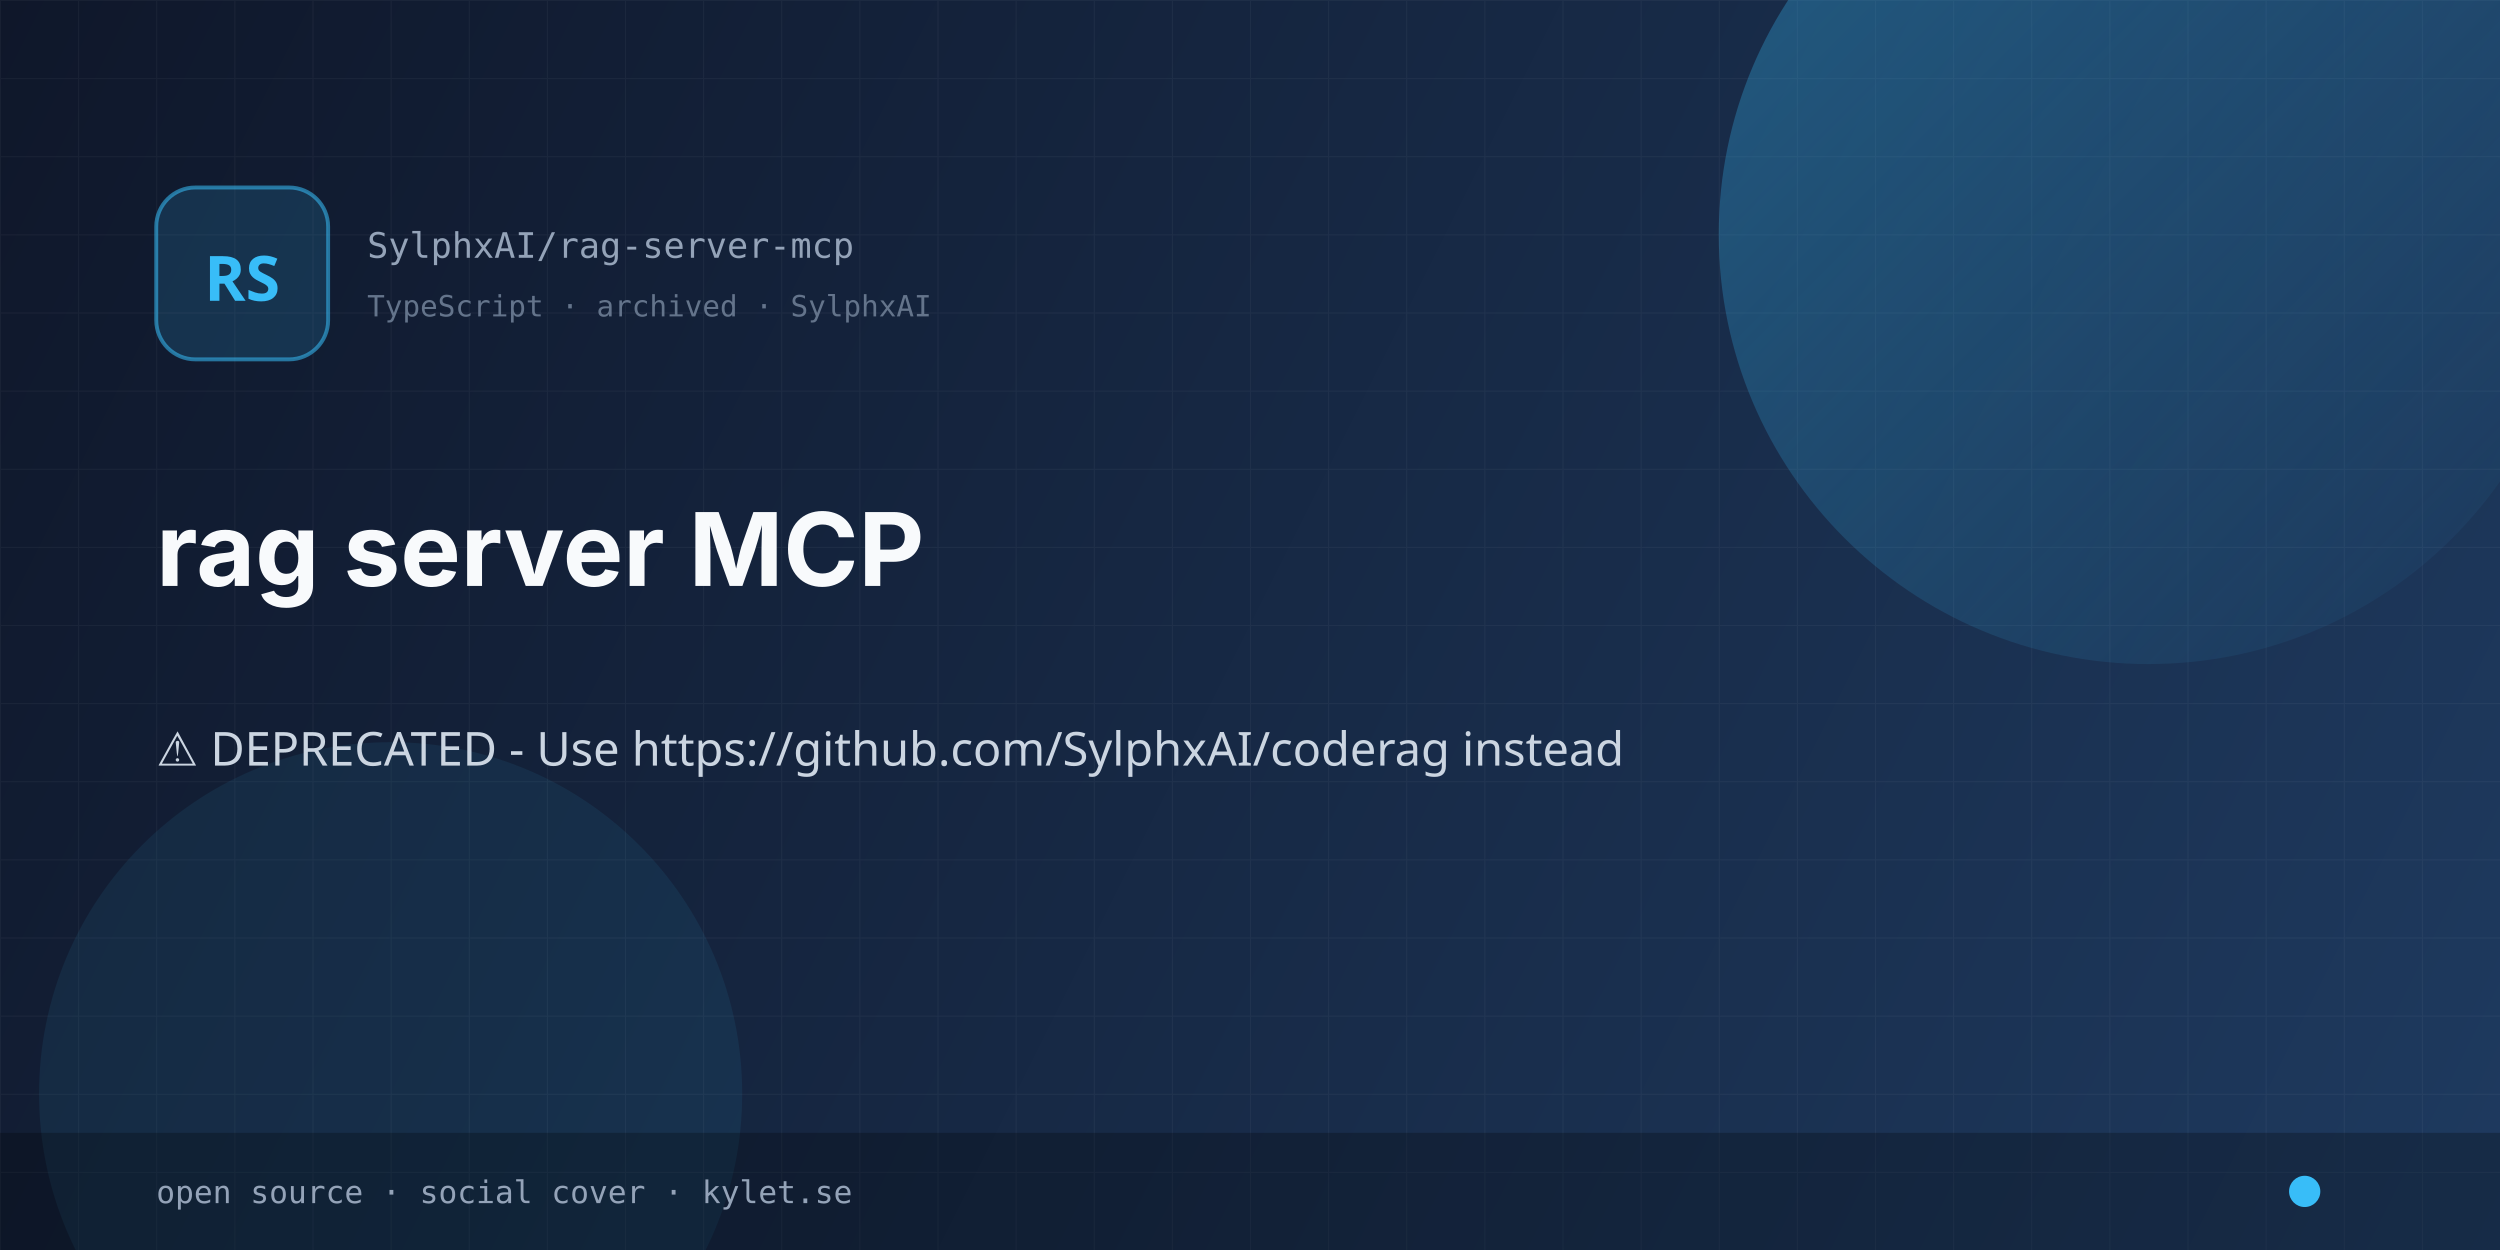
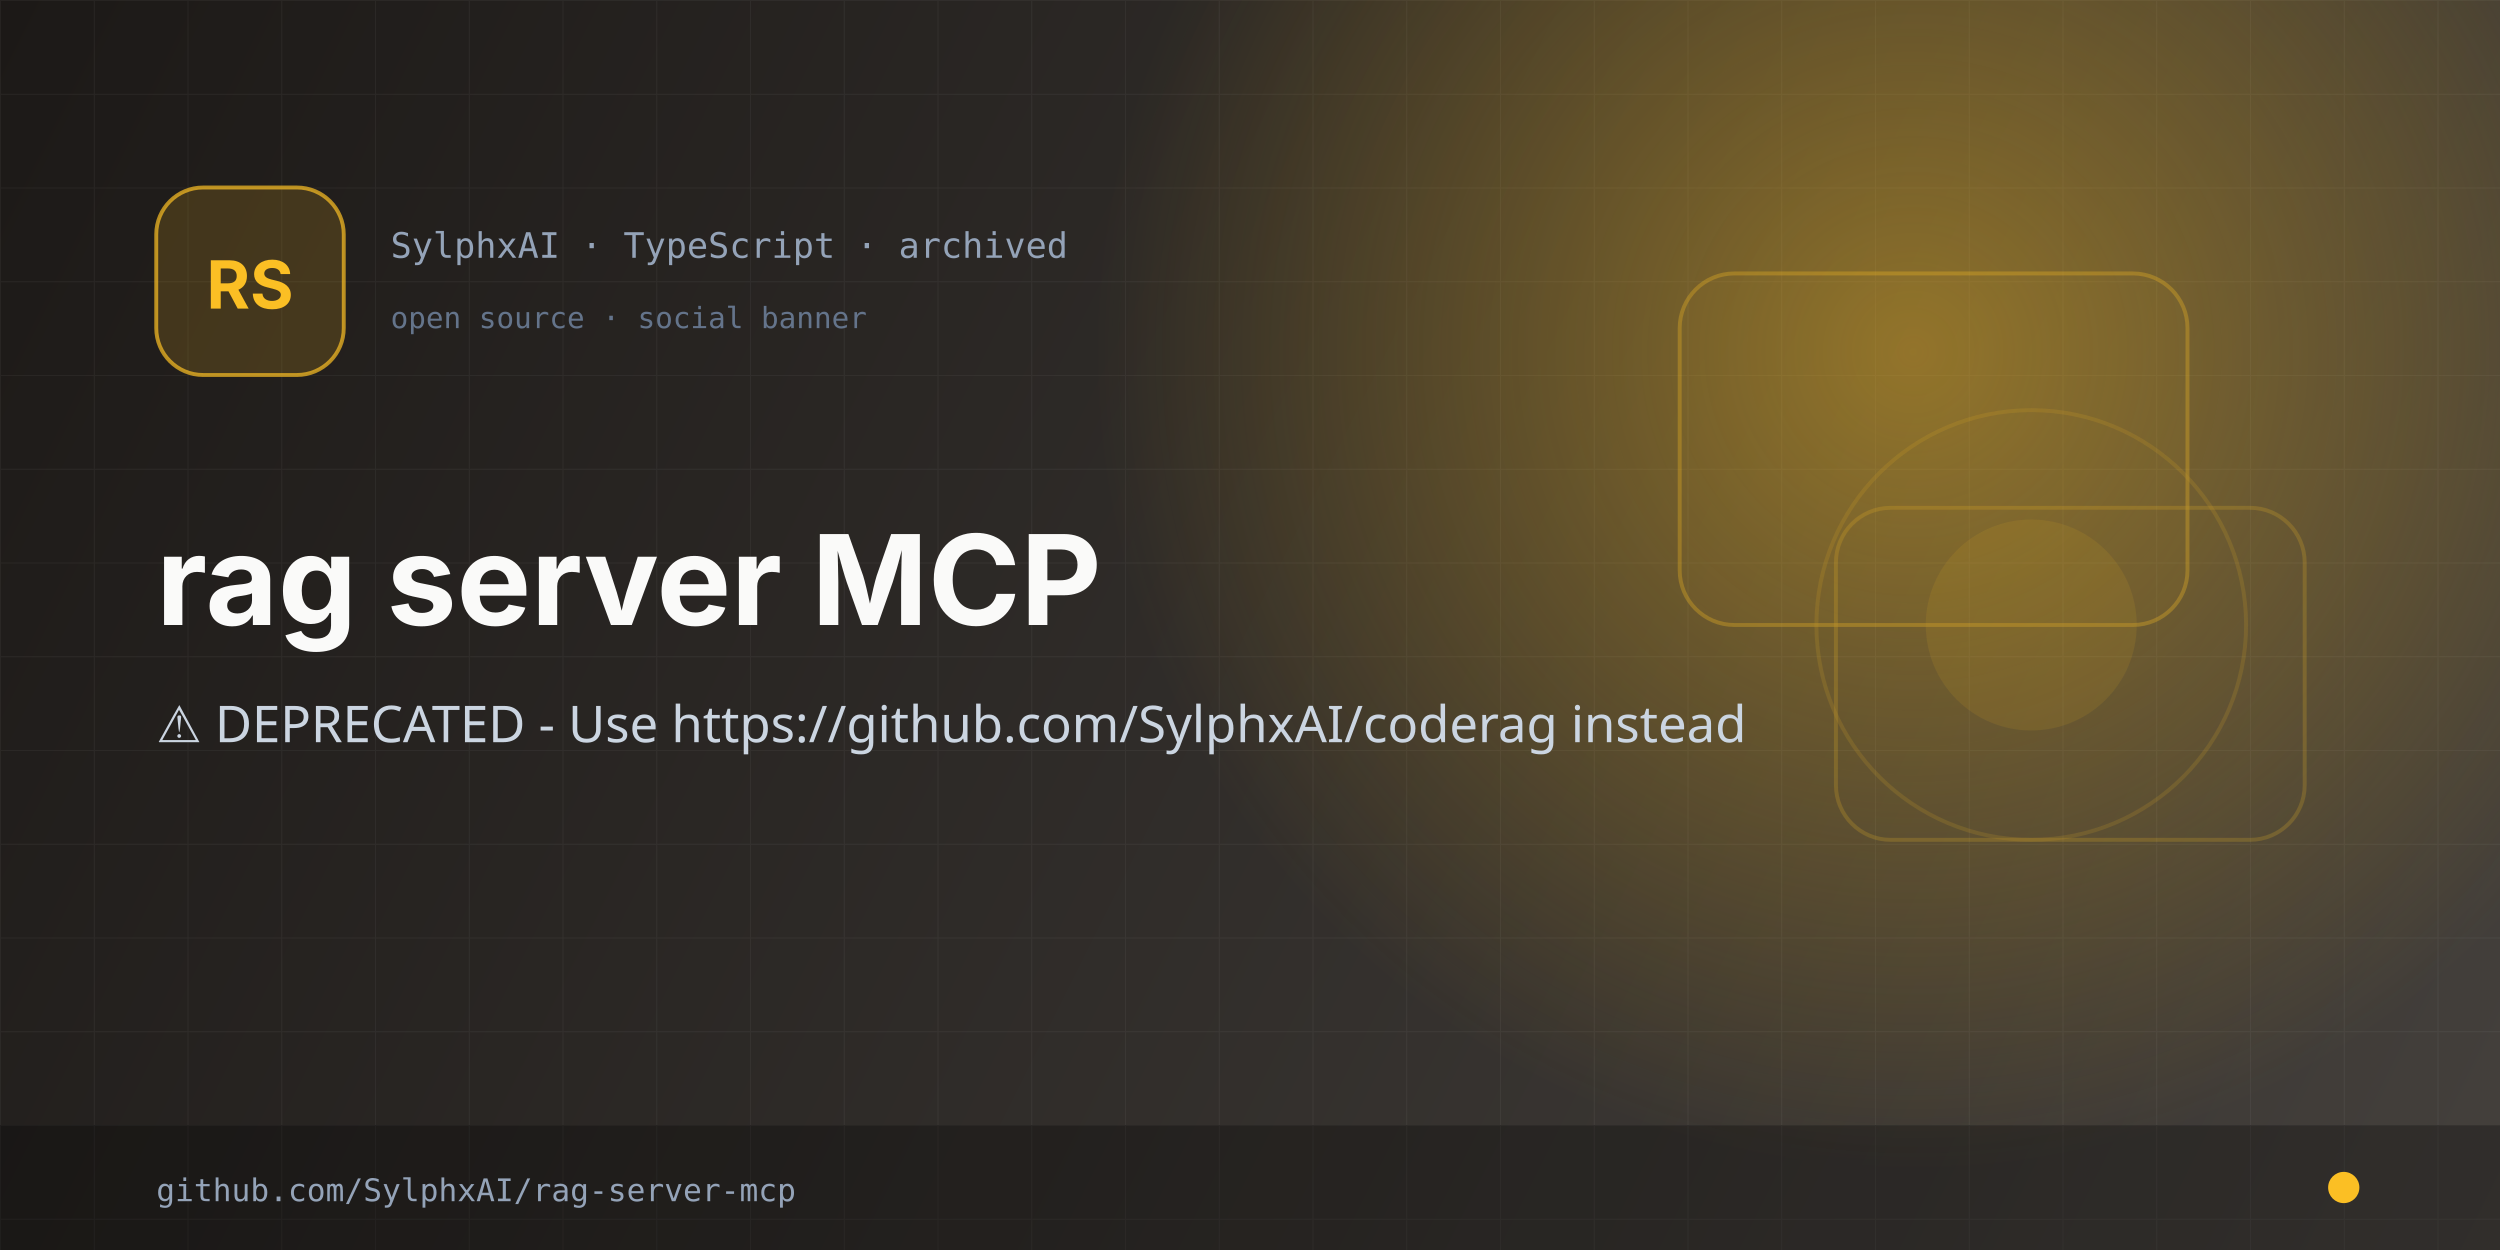
- <svg xmlns="http://www.w3.org/2000/svg" width="1280" height="640" viewBox="0 0 1280 640">
+ <svg xmlns="http://www.w3.org/2000/svg" width="1280" height="640" viewBox="0 0 1280 640" fill="none">
  <defs>
    <linearGradient id="bg" x1="0" y1="0" x2="1280" y2="640" gradientUnits="userSpaceOnUse">
-       <stop offset="0%" stop-color="#0f172a" />
-       <stop offset="100%" stop-color="#1e3a5f" />
+       <stop offset="0%" stop-color="#1C1917" />
+       <stop offset="100%" stop-color="#44403C" />
    </linearGradient>
-     <linearGradient id="shine" x1="0" y1="0" x2="1" y2="1">
-       <stop offset="0%" stop-color="#38bdf8" stop-opacity="0.35" />
-       <stop offset="100%" stop-color="#38bdf8" stop-opacity="0" />
-     </linearGradient>
-     <pattern id="grid" width="40" height="40" patternUnits="userSpaceOnUse">
-       <path d="M 40 0 L 0 0 0 40" fill="none" stroke="white" stroke-opacity="0.04" stroke-width="1" />
+     <radialGradient id="glow" cx="0" cy="0" r="1" gradientUnits="userSpaceOnUse" gradientTransform="translate(980 180) rotate(90) scale(420 420)">
+       <stop offset="0%" stop-color="#FBBF24" stop-opacity="0.45" />
+       <stop offset="100%" stop-color="#FBBF24" stop-opacity="0" />
+     </radialGradient>
+     <pattern id="grid" width="48" height="48" patternUnits="userSpaceOnUse">
+       <path d="M 48 0 L 0 0 0 48" fill="none" stroke="#ffffff" stroke-opacity="0.045" stroke-width="1" />
    </pattern>
  </defs>
  <rect width="1280" height="640" fill="url(#bg)" />
  <rect width="1280" height="640" fill="url(#grid)" />
-   <circle cx="1100" cy="120" r="220" fill="url(#shine)" />
-   <circle cx="200" cy="560" r="180" fill="#38bdf8" fill-opacity="0.08" />
-   <rect x="80" y="96" width="88" height="88" rx="20" fill="#38bdf8" fill-opacity="0.15" stroke="#38bdf8" stroke-opacity="0.55" stroke-width="2" />
-   <text x="124" y="154" text-anchor="middle" fill="#38bdf8" font-family="ui-sans-serif, system-ui, sans-serif" font-size="32" font-weight="700">RS</text>
-   <text x="188" y="132" fill="#94a3b8" font-family="ui-monospace, SFMono-Regular, Menlo, monospace" font-size="18">SylphxAI/rag-server-mcp</text>
-   <text x="188" y="162" fill="#64748b" font-family="ui-monospace, SFMono-Regular, Menlo, monospace" font-size="15">TypeScript  ·  archived  ·  SylphxAI</text>
-   <text x="80" y="300" fill="#f8fafc" font-family="ui-sans-serif, system-ui, -apple-system, Segoe UI, sans-serif" font-size="52" font-weight="700">rag server MCP</text>
-   <text x="80" y="392" fill="#cbd5e1" font-family="ui-sans-serif, system-ui, sans-serif" font-size="24">⚠️ DEPRECATED - Use https://github.com/SylphxAI/coderag instead</text>
-   <rect x="0" y="580" width="1280" height="60" fill="black" fill-opacity="0.25" />
-   <text x="80" y="616" fill="#94a3b8" font-family="ui-monospace, SFMono-Regular, Menlo, monospace" font-size="16">open source · social cover · kylet.se</text>
-   <circle cx="1180" cy="610" r="8" fill="#38bdf8" />
+   <rect width="1280" height="640" fill="url(#glow)" />
+   <g opacity="0.55">
+     <rect x="860" y="140" width="260" height="180" rx="28" stroke="#FBBF24" stroke-opacity="0.55" stroke-width="2" fill="#FBBF24" fill-opacity="0.06" />
+     <rect x="940" y="260" width="240" height="170" rx="28" stroke="#FBBF24" stroke-opacity="0.35" stroke-width="2" fill="none" />
+     <circle cx="1040" cy="320" r="110" stroke="#FBBF24" stroke-opacity="0.25" stroke-width="2" fill="none" />
+     <circle cx="1040" cy="320" r="54" fill="#FBBF24" fill-opacity="0.18" />
+   </g>
+   <rect x="80" y="96" width="96" height="96" rx="24" fill="#FBBF24" fill-opacity="0.16" stroke="#FBBF24" stroke-opacity="0.7" stroke-width="2" />
+   <text x="128" y="158" text-anchor="middle" fill="#FBBF24" font-family="ui-sans-serif, system-ui, -apple-system, Segoe UI, sans-serif" font-size="34" font-weight="700">RS</text>
+   <text x="200" y="132" fill="#94A3B8" font-family="ui-monospace, SFMono-Regular, Menlo, monospace" font-size="18">SylphxAI  ·  TypeScript  ·  archived</text>
+   <text x="200" y="168" fill="#64748B" font-family="ui-monospace, SFMono-Regular, Menlo, monospace" font-size="15">open source · social banner</text>
+   <text x="80" y="320" fill="#FAFAF9" font-family="ui-sans-serif, system-ui, -apple-system, Segoe UI, sans-serif" font-size="64" font-weight="700">rag server MCP</text>
+   <text x="80" y="380" fill="#CBD5E1" font-family="ui-sans-serif, system-ui, sans-serif" font-size="26">⚠️ DEPRECATED - Use https://github.com/SylphxAI/coderag instead</text>
+   <rect x="0" y="576" width="1280" height="64" fill="#000000" fill-opacity="0.28" />
+   <text x="80" y="615" fill="#94A3B8" font-family="ui-monospace, SFMono-Regular, Menlo, monospace" font-size="16">github.com/SylphxAI/rag-server-mcp</text>
+   <circle cx="1200" cy="608" r="8" fill="#FBBF24" />
</svg>
